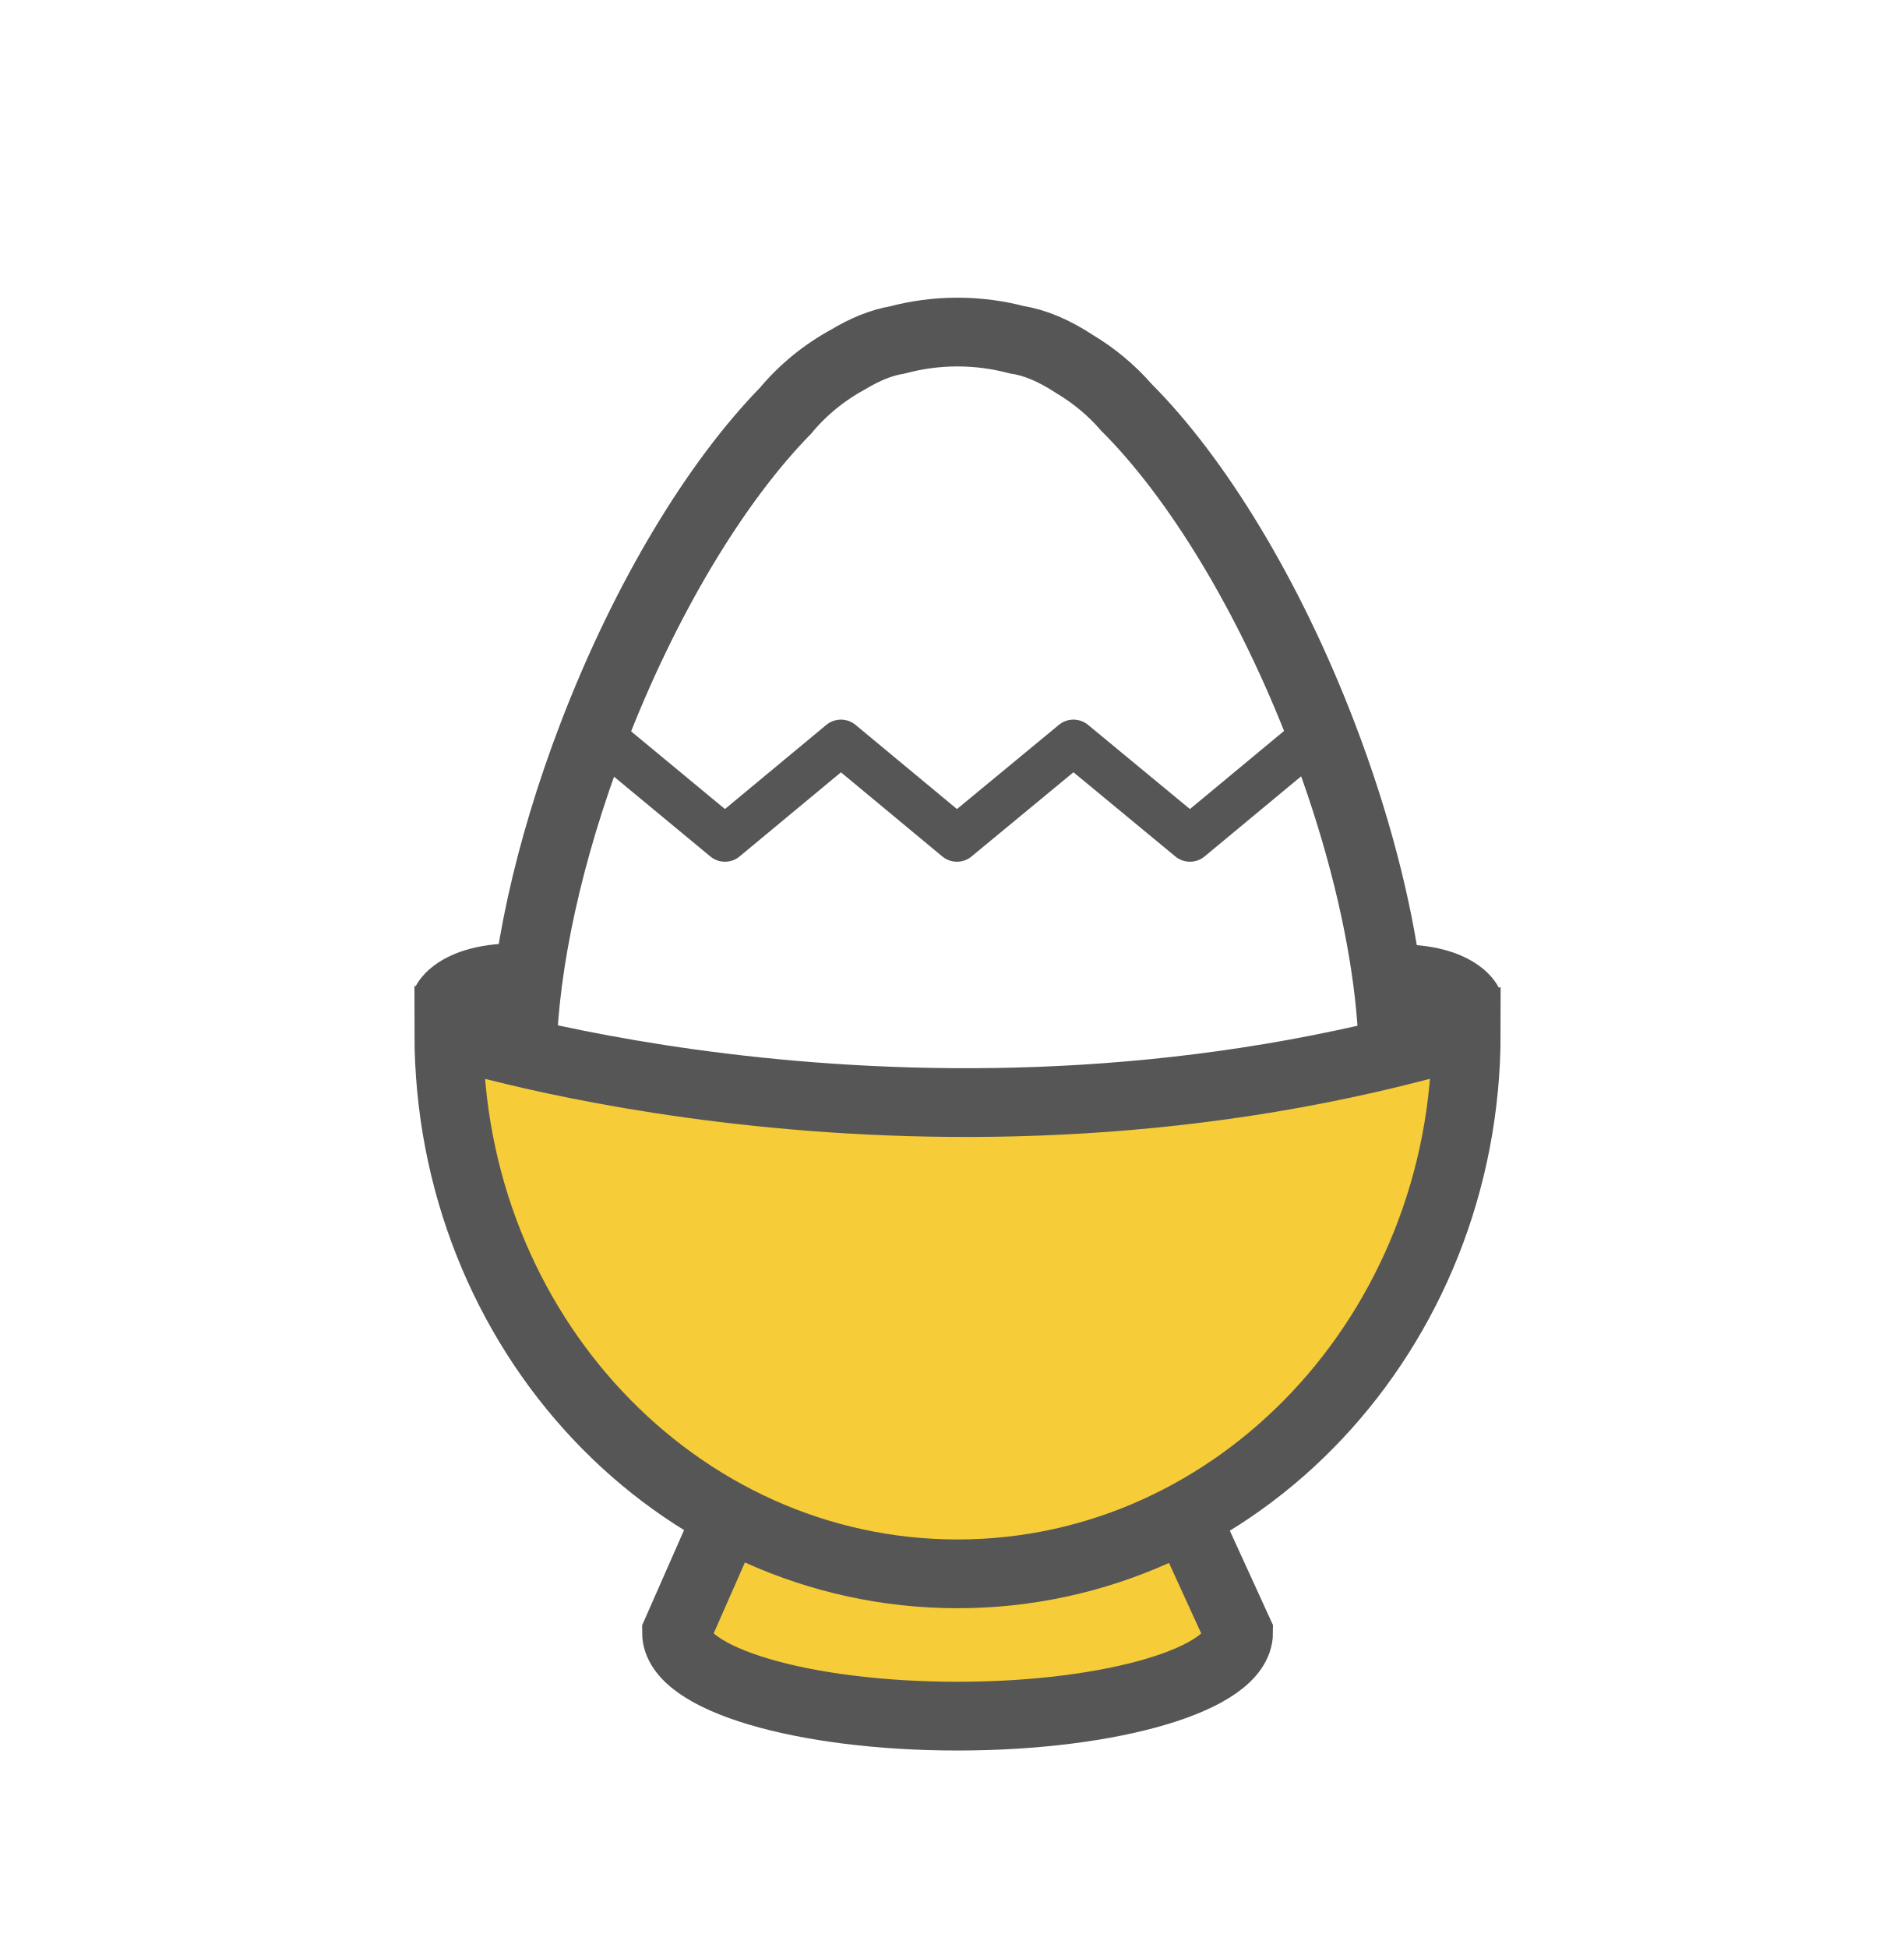
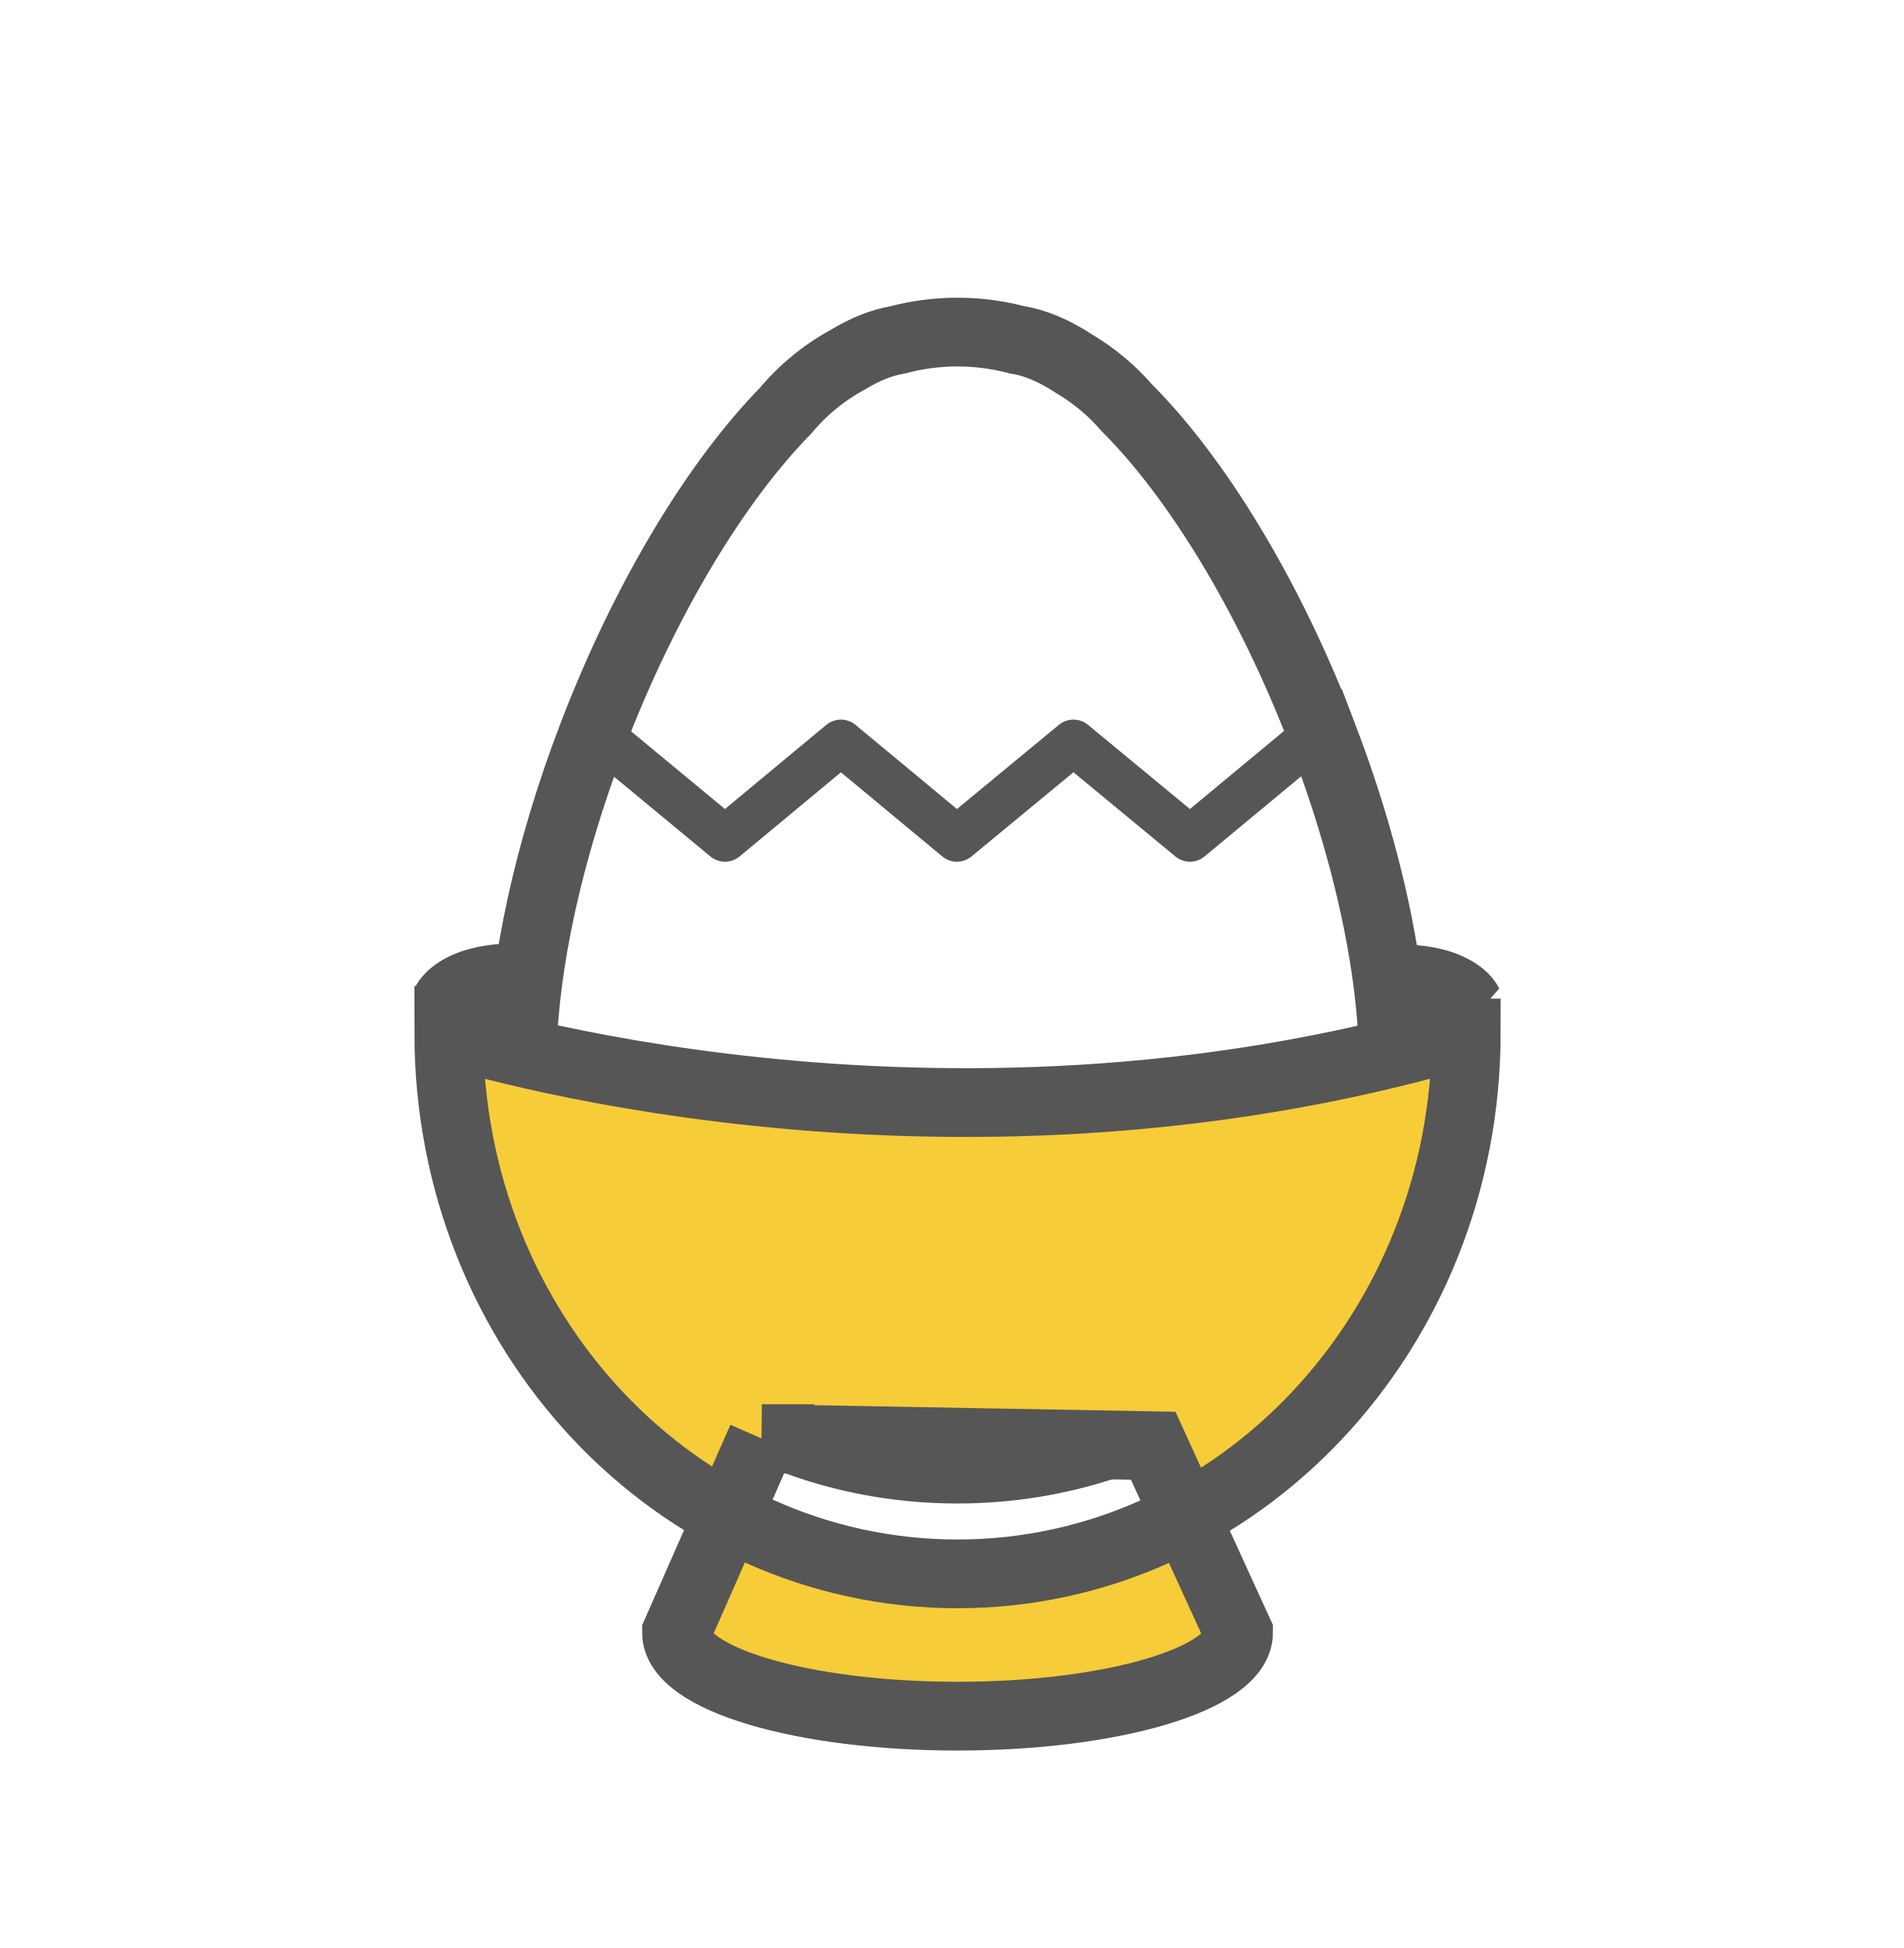
- <svg xmlns="http://www.w3.org/2000/svg" version="1.1" id="Layer_1" x="0px" y="0px" width="83.078px" height="85px" viewBox="0 0 83.078 85" enable-background="new 0 0 83.078 94.539" xml:space="preserve">
-   <g>
-     <path fill="none" stroke="#565656" stroke-width="3" stroke-miterlimit="10" d="M57.73,32.098   c-2.345-6.132-5.521-11.276-8.572-14.325c-0.641-0.739-1.406-1.377-2.267-1.892c-0.878-0.577-1.72-0.935-2.506-1.054   c-0.827-0.218-1.698-0.338-2.601-0.338c-0.915,0-1.797,0.124-2.633,0.347C38.473,14.948,37.75,15.24,37,15.694   c-1.053,0.574-1.973,1.333-2.715,2.225c-3.005,3.068-6.116,8.147-8.425,14.18c-1.951,5.098-2.973,9.957-3.07,13.776   c-0.011,0.235-0.021,0.469-0.021,0.707c0,0.635,0.038,1.262,0.11,1.88c0.055,0.503,0.133,0.975,0.23,1.416   c1.673,8.101,9.395,14.227,18.672,14.227c8.979,0,16.496-5.735,18.49-13.447C61.488,46.768,60.638,39.699,57.73,32.098z" />
-     <path fill="#F6CC38" stroke="#565656" stroke-width="3" stroke-miterlimit="10" d="M33.25,62.774l-3.726,8.461   c0,2.016,5.491,3.648,12.265,3.648c6.775,0,12.267-1.634,12.267-3.648l-3.726-8.151L33.25,62.774z" />
-     <path fill="#F6CC38" stroke="#565656" stroke-width="3" stroke-miterlimit="10" d="M63.992,45.075   c0,13.013-9.94,23.599-22.203,23.599c-12.262,0-22.202-10.564-22.202-23.599C19.587,45.075,40.772,51.906,63.992,45.075z" />
-     <polyline fill="none" stroke="#565656" stroke-width="2" stroke-linecap="round" stroke-linejoin="round" stroke-miterlimit="10" points="   56.996,32.4 51.933,36.601 46.849,32.4 41.763,36.601 36.701,32.4 31.639,36.601 26.565,32.4  " />
-     <path fill="#565656" d="M18.115,43.093c0,0,0.815-2.097,4.891-1.921l-0.787,3.872l-3.522-1.281L18.115,43.093z" />
-     <path fill="#565656" d="M65.426,43.136c0,0-0.815-2.097-4.892-1.921l0.787,3.872l3.523-1.282L65.426,43.136z" />
-   </g>
+ <svg xmlns="http://www.w3.org/2000/svg" width="83.078" height="85" viewBox="0 0 83.078 85" enable-background="new 0 0 83.078 94.539">
+   <path fill="none" stroke="#565656" stroke-width="3" stroke-miterlimit="10" d="M57.73 32.098c-2.345-6.132-5.52-11.276-8.572-14.325-.64-.74-1.406-1.377-2.267-1.892-.877-.576-1.72-.934-2.505-1.053-.827-.218-1.698-.338-2.6-.338-.916 0-1.798.123-2.634.346-.677.112-1.4.404-2.15.858-1.053.574-1.973 1.333-2.715 2.225-3.005 3.067-6.116 8.146-8.425 14.18-1.95 5.097-2.973 9.956-3.07 13.775-.01.235-.02.47-.02.707 0 .635.037 1.262.11 1.88.054.503.132.975.23 1.416 1.672 8.1 9.394 14.227 18.67 14.227 8.98 0 16.497-5.735 18.49-13.447 1.218-3.89.368-10.96-2.54-18.56z" />
+   <path fill="#F6CC38" stroke="#565656" stroke-width="3" stroke-miterlimit="10" d="M33.25 62.774l-3.726 8.46c0 2.017 5.49 3.65 12.265 3.65 6.774 0 12.266-1.635 12.266-3.65l-3.726-8.15-17.08-.31zM63.992 45.075c0 13.013-9.94 23.6-22.203 23.6s-22.203-10.565-22.203-23.6c0 0 21.185 6.83 44.405 0z" />
+   <path fill="none" stroke="#565656" stroke-width="2" stroke-linecap="round" stroke-linejoin="round" stroke-miterlimit="10" d="M56.996 32.4l-5.063 4.2-5.084-4.2-5.087 4.2-5.062-4.2-5.06 4.2-5.075-4.2" />
+   <path fill="#565656" d="M18.115 43.093s.815-2.097 4.89-1.92l-.786 3.87-3.523-1.28-.582-.67zM65.426 43.136s-.815-2.097-4.892-1.92l.787 3.87 3.524-1.28.582-.67z" />
</svg>
